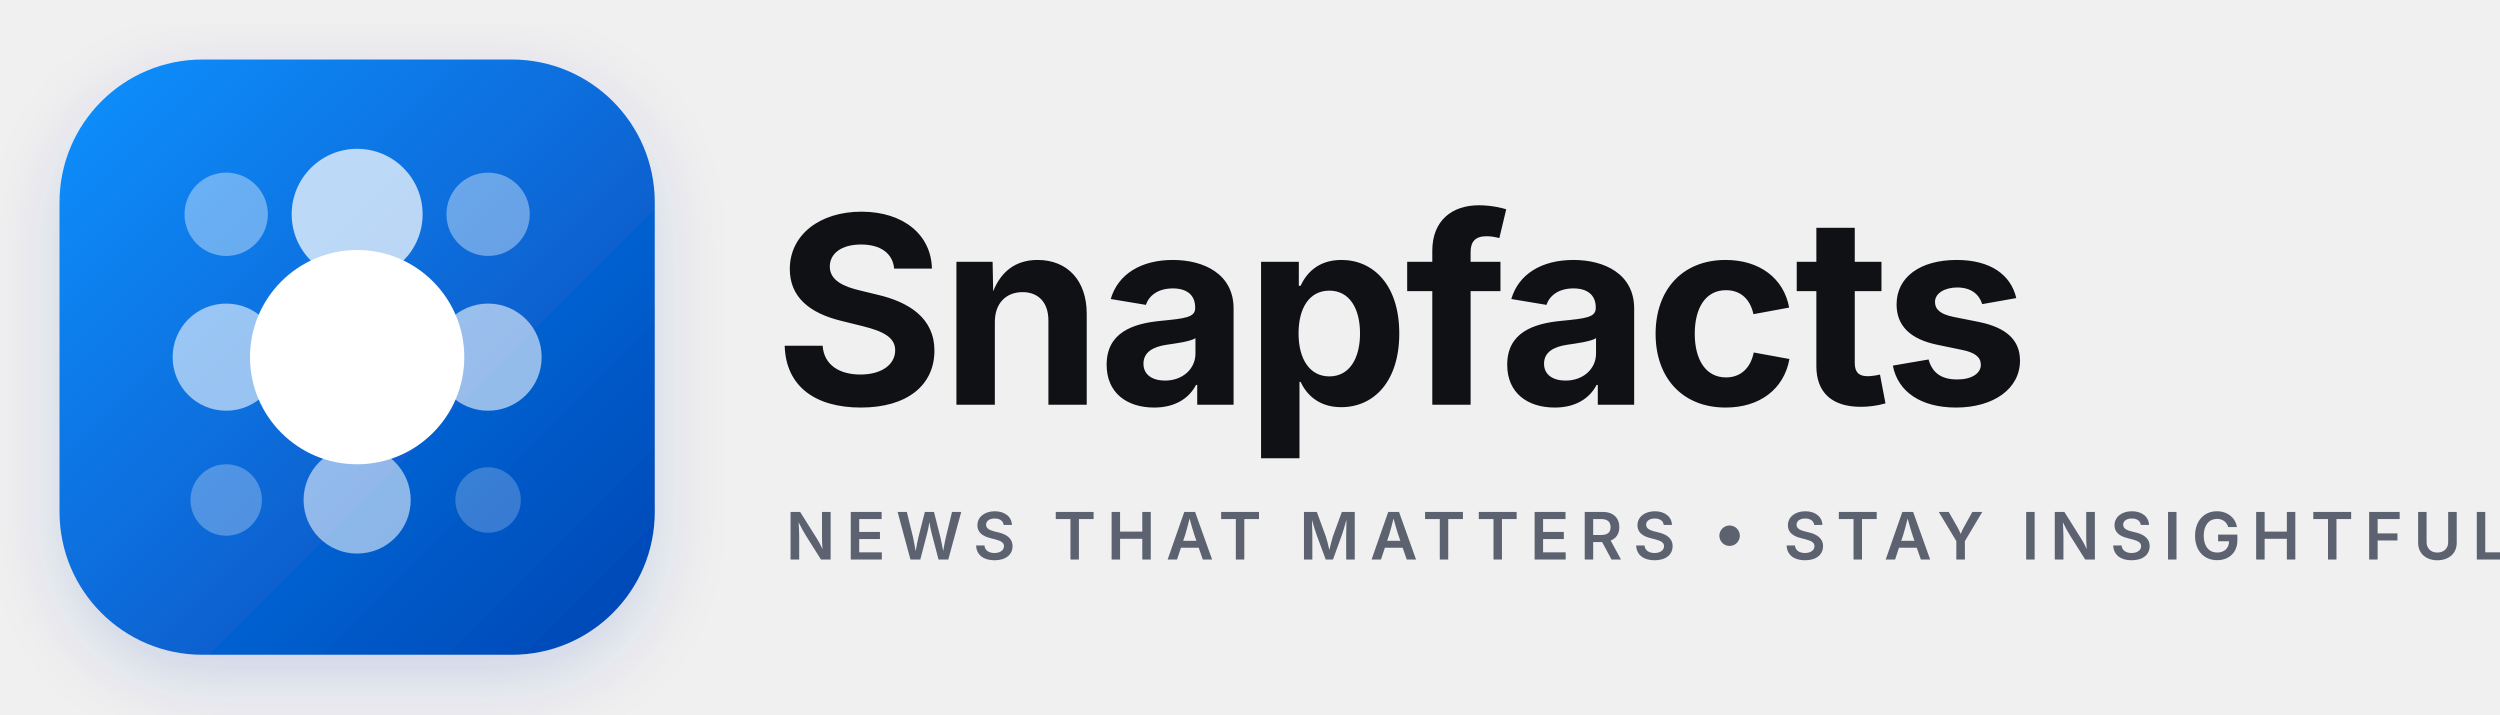
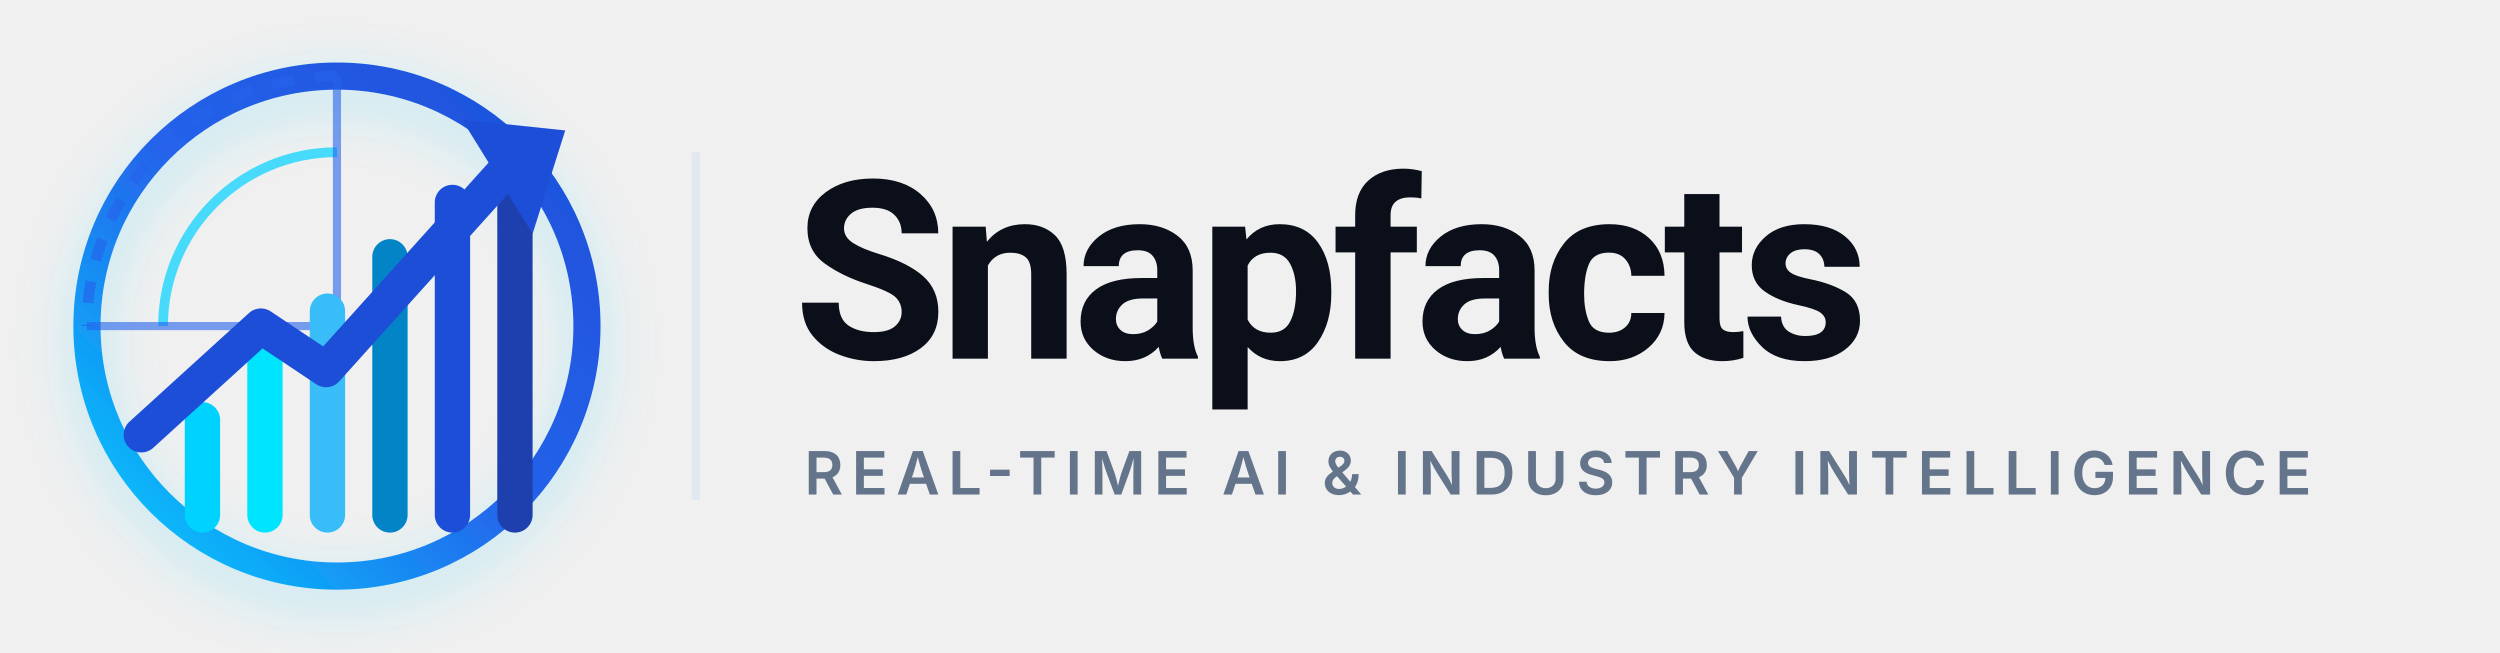
- <svg xmlns="http://www.w3.org/2000/svg" width="420" height="120" viewBox="0 0 420 120" role="img" aria-label="Snapfacts">
+ <svg xmlns="http://www.w3.org/2000/svg" width="460" height="120" viewBox="0 0 460 120" role="img" aria-label="Snapfacts - Real-Time AI &amp; Industry Intelligence">
  <defs>
-     <linearGradient id="logo-gradient" x1="0%" y1="0%" x2="100%" y2="100%">
-       <stop offset="0%" stop-color="#0991ff" />
-       <stop offset="100%" stop-color="#0544b3" />
+     <linearGradient id="vector-grad" x1="0%" y1="100%" x2="100%" y2="0%">
+       <stop offset="0%" stop-color="#00D2FF" />
+       <stop offset="100%" stop-color="#1D4ED8" />
    </linearGradient>
-     <filter id="soft-shadow" x="-20%" y="-20%" width="140%" height="140%">
-       <feDropShadow dx="0" dy="4" stdDeviation="6" flood-color="#0544b3" flood-opacity="0.16" />
+     <linearGradient id="ring-grad" x1="0%" y1="100%" x2="100%" y2="0%">
+       <stop offset="0%" stop-color="#00D2FF" />
+       <stop offset="50%" stop-color="#2563EB" />
+       <stop offset="100%" stop-color="#1D4ED8" />
+     </linearGradient>
+     <filter id="vector-glow" x="-20%" y="-20%" width="140%" height="140%">
+       <feDropShadow dx="0" dy="3" stdDeviation="5" flood-color="#00D2FF" flood-opacity="0.25" />
    </filter>
  </defs>
  <style>
-     .logo-text {
-       fill: #0f1115;
-       font-family: 'Space Grotesk', -apple-system, sans-serif;
+     .brand-wordmark {
+       fill: #0B0F19;
+       font-family: 'Space Grotesk', -apple-system, BlinkMacSystemFont, 'Segoe UI', Roboto, sans-serif;
      font-weight: 700;
-       font-size: 44px;
-       letter-spacing: -0.02em;
+       font-size: 46px;
+       letter-spacing: -0.03em;
    }
-     .logo-tagline {
-       fill: #5c6270;
-       font-family: 'Inter', -apple-system, sans-serif;
+     .brand-descriptor {
+       fill: #64748B;
+       font-family: 'Inter', -apple-system, BlinkMacSystemFont, 'Segoe UI', Roboto, sans-serif;
      font-weight: 600;
      font-size: 11px;
-       letter-spacing: 0.16em;
+       letter-spacing: 0.14em;
    }
-     /* Responsive styling when logo is rendered in small containers (e.g. mobile header) */
    @media (max-width: 320px) {
-       .logo-tagline {
-         display: none !important;
-       }
-       .logo-text {
-         font-size: 52px;
-         y: 76px; /* Centered vertically next to the 100px icon */
-       }
+       .brand-descriptor { display: none !important; }
+       .brand-wordmark { font-size: 52px; y: 72px; }
    }
  </style>
-   <rect x="10" y="10" width="100" height="100" rx="24" fill="url(#logo-gradient)" filter="url(#soft-shadow)" />
-   <circle cx="60" cy="60" r="18" fill="#ffffff" />
-   <circle cx="60" cy="36" r="11" fill="#ffffff" opacity="0.72" />
-   <circle cx="60" cy="84" r="9" fill="#ffffff" opacity="0.55" />
-   <circle cx="38" cy="60" r="9" fill="#ffffff" opacity="0.58" />
-   <circle cx="82" cy="60" r="9" fill="#ffffff" opacity="0.58" />
-   <circle cx="38" cy="36" r="7" fill="#ffffff" opacity="0.38" />
-   <circle cx="82" cy="36" r="7" fill="#ffffff" opacity="0.38" />
-   <circle cx="38" cy="84" r="6" fill="#ffffff" opacity="0.28" />
-   <circle cx="82" cy="84" r="5.5" fill="#ffffff" opacity="0.22" />
-   <text x="130" y="68" class="logo-text">Snapfacts</text>
-   <text x="132" y="94" class="logo-tagline">NEWS THAT MATTERS  •  STAY INSIGHTFUL</text>
+   <g transform="translate(12, 10)">
+     <circle cx="50" cy="50" r="46" fill="none" stroke="url(#ring-grad)" stroke-width="5" filter="url(#vector-glow)" />
+     <path d="M 50 4 A 46 46 0 0 0 4 50" fill="none" stroke="#2563EB" stroke-width="2" stroke-dasharray="4,4" opacity="0.65" />
+     <path d="M 50 18 A 32 32 0 0 0 18 50" fill="none" stroke="#00D2FF" stroke-width="1.8" opacity="0.7" />
+     <line x1="50" y1="4" x2="50" y2="50" stroke="#2563EB" stroke-width="1.5" opacity="0.6" />
+     <line x1="4" y1="50" x2="50" y2="50" stroke="#2563EB" stroke-width="1.5" opacity="0.6" />
+     <rect x="22" y="64" width="6.5" height="24" rx="3.25" fill="#00D2FF" />
+     <rect x="33.5" y="52" width="6.5" height="36" rx="3.25" fill="#00E5FF" />
+     <rect x="45" y="44" width="6.5" height="44" rx="3.25" fill="#38BDF8" />
+     <rect x="56.5" y="34" width="6.5" height="54" rx="3.25" fill="#0284C7" />
+     <rect x="68" y="24" width="6.5" height="64" rx="3.25" fill="#1D4ED8" />
+     <rect x="79.5" y="16" width="6.5" height="72" rx="3.25" fill="#1E40AF" />
+     <path d="M 14 70 L 36 50 L 48 58 L 84 18" fill="none" stroke="#1D4ED8" stroke-width="6.5" stroke-linecap="round" stroke-linejoin="round" />
+     <polygon points="73,12 92,14 86,33" fill="#1D4ED8" />
+   </g>
+   <line x1="128" y1="28" x2="128" y2="92" stroke="#E2E8F0" stroke-width="1.5" />
+   <text x="146" y="66" class="brand-wordmark">Snapfacts</text>
+   <text x="148" y="91" class="brand-descriptor">REAL-TIME AI &amp; INDUSTRY INTELLIGENCE</text>
</svg>
